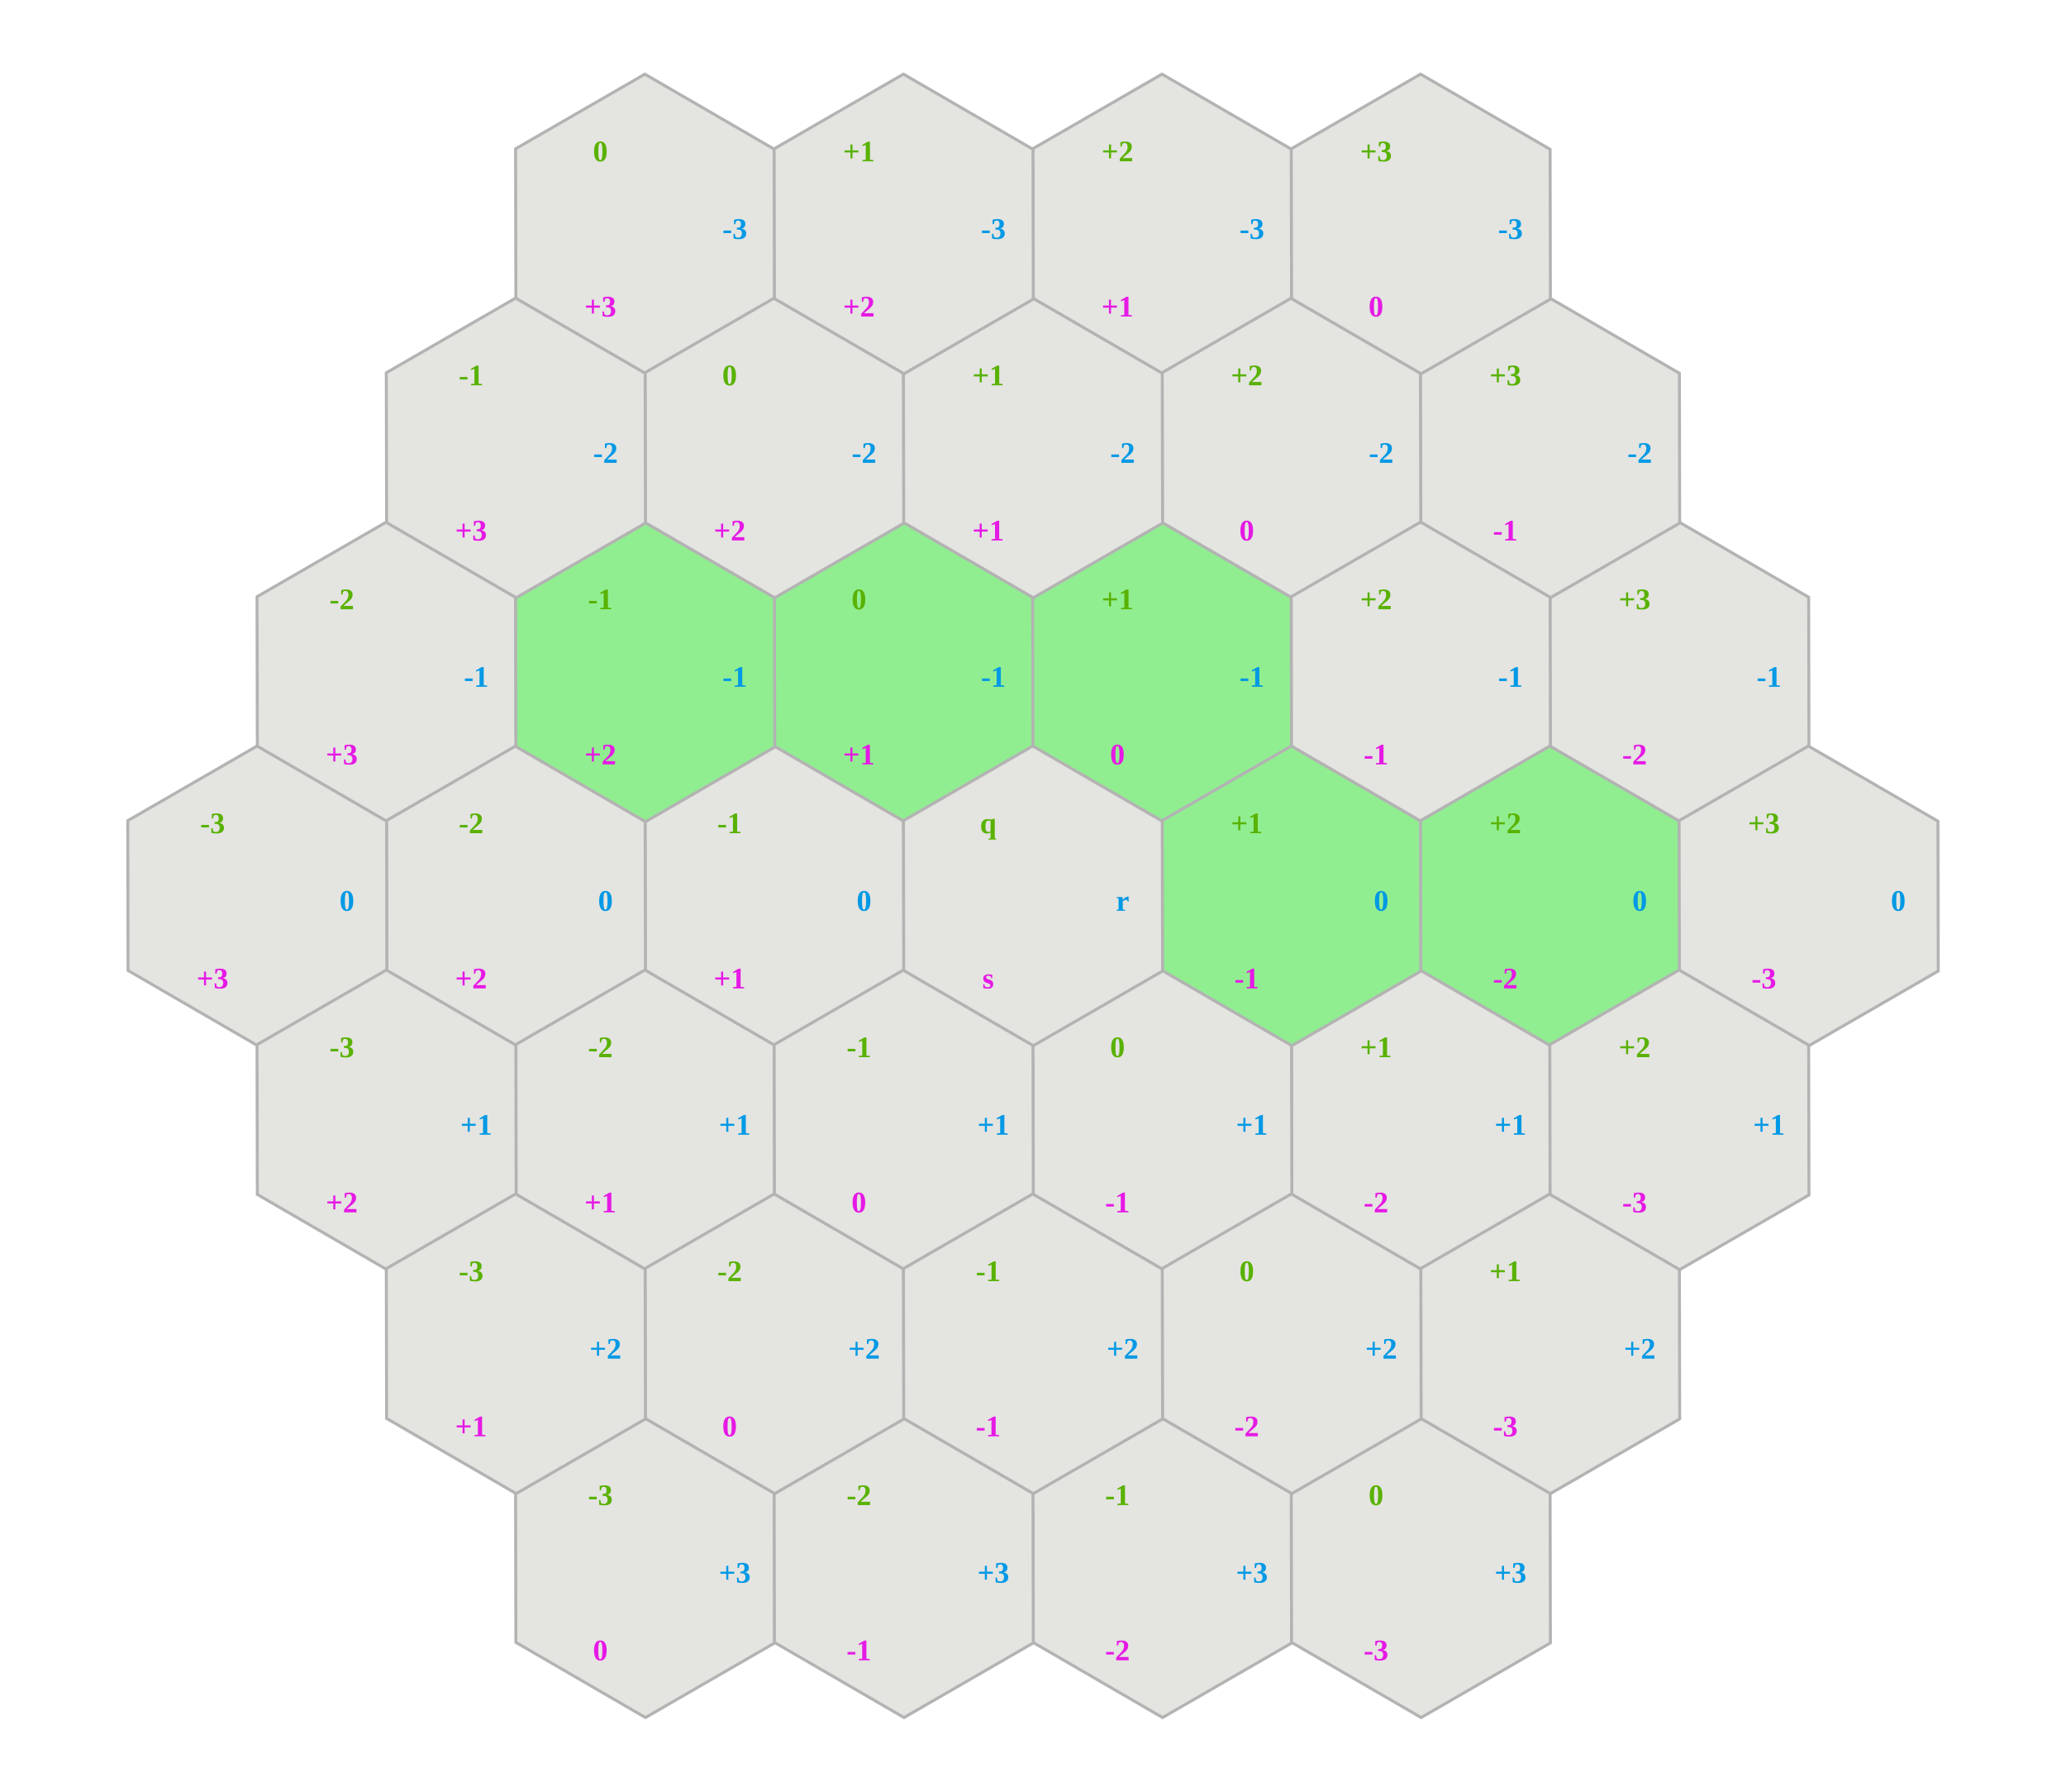
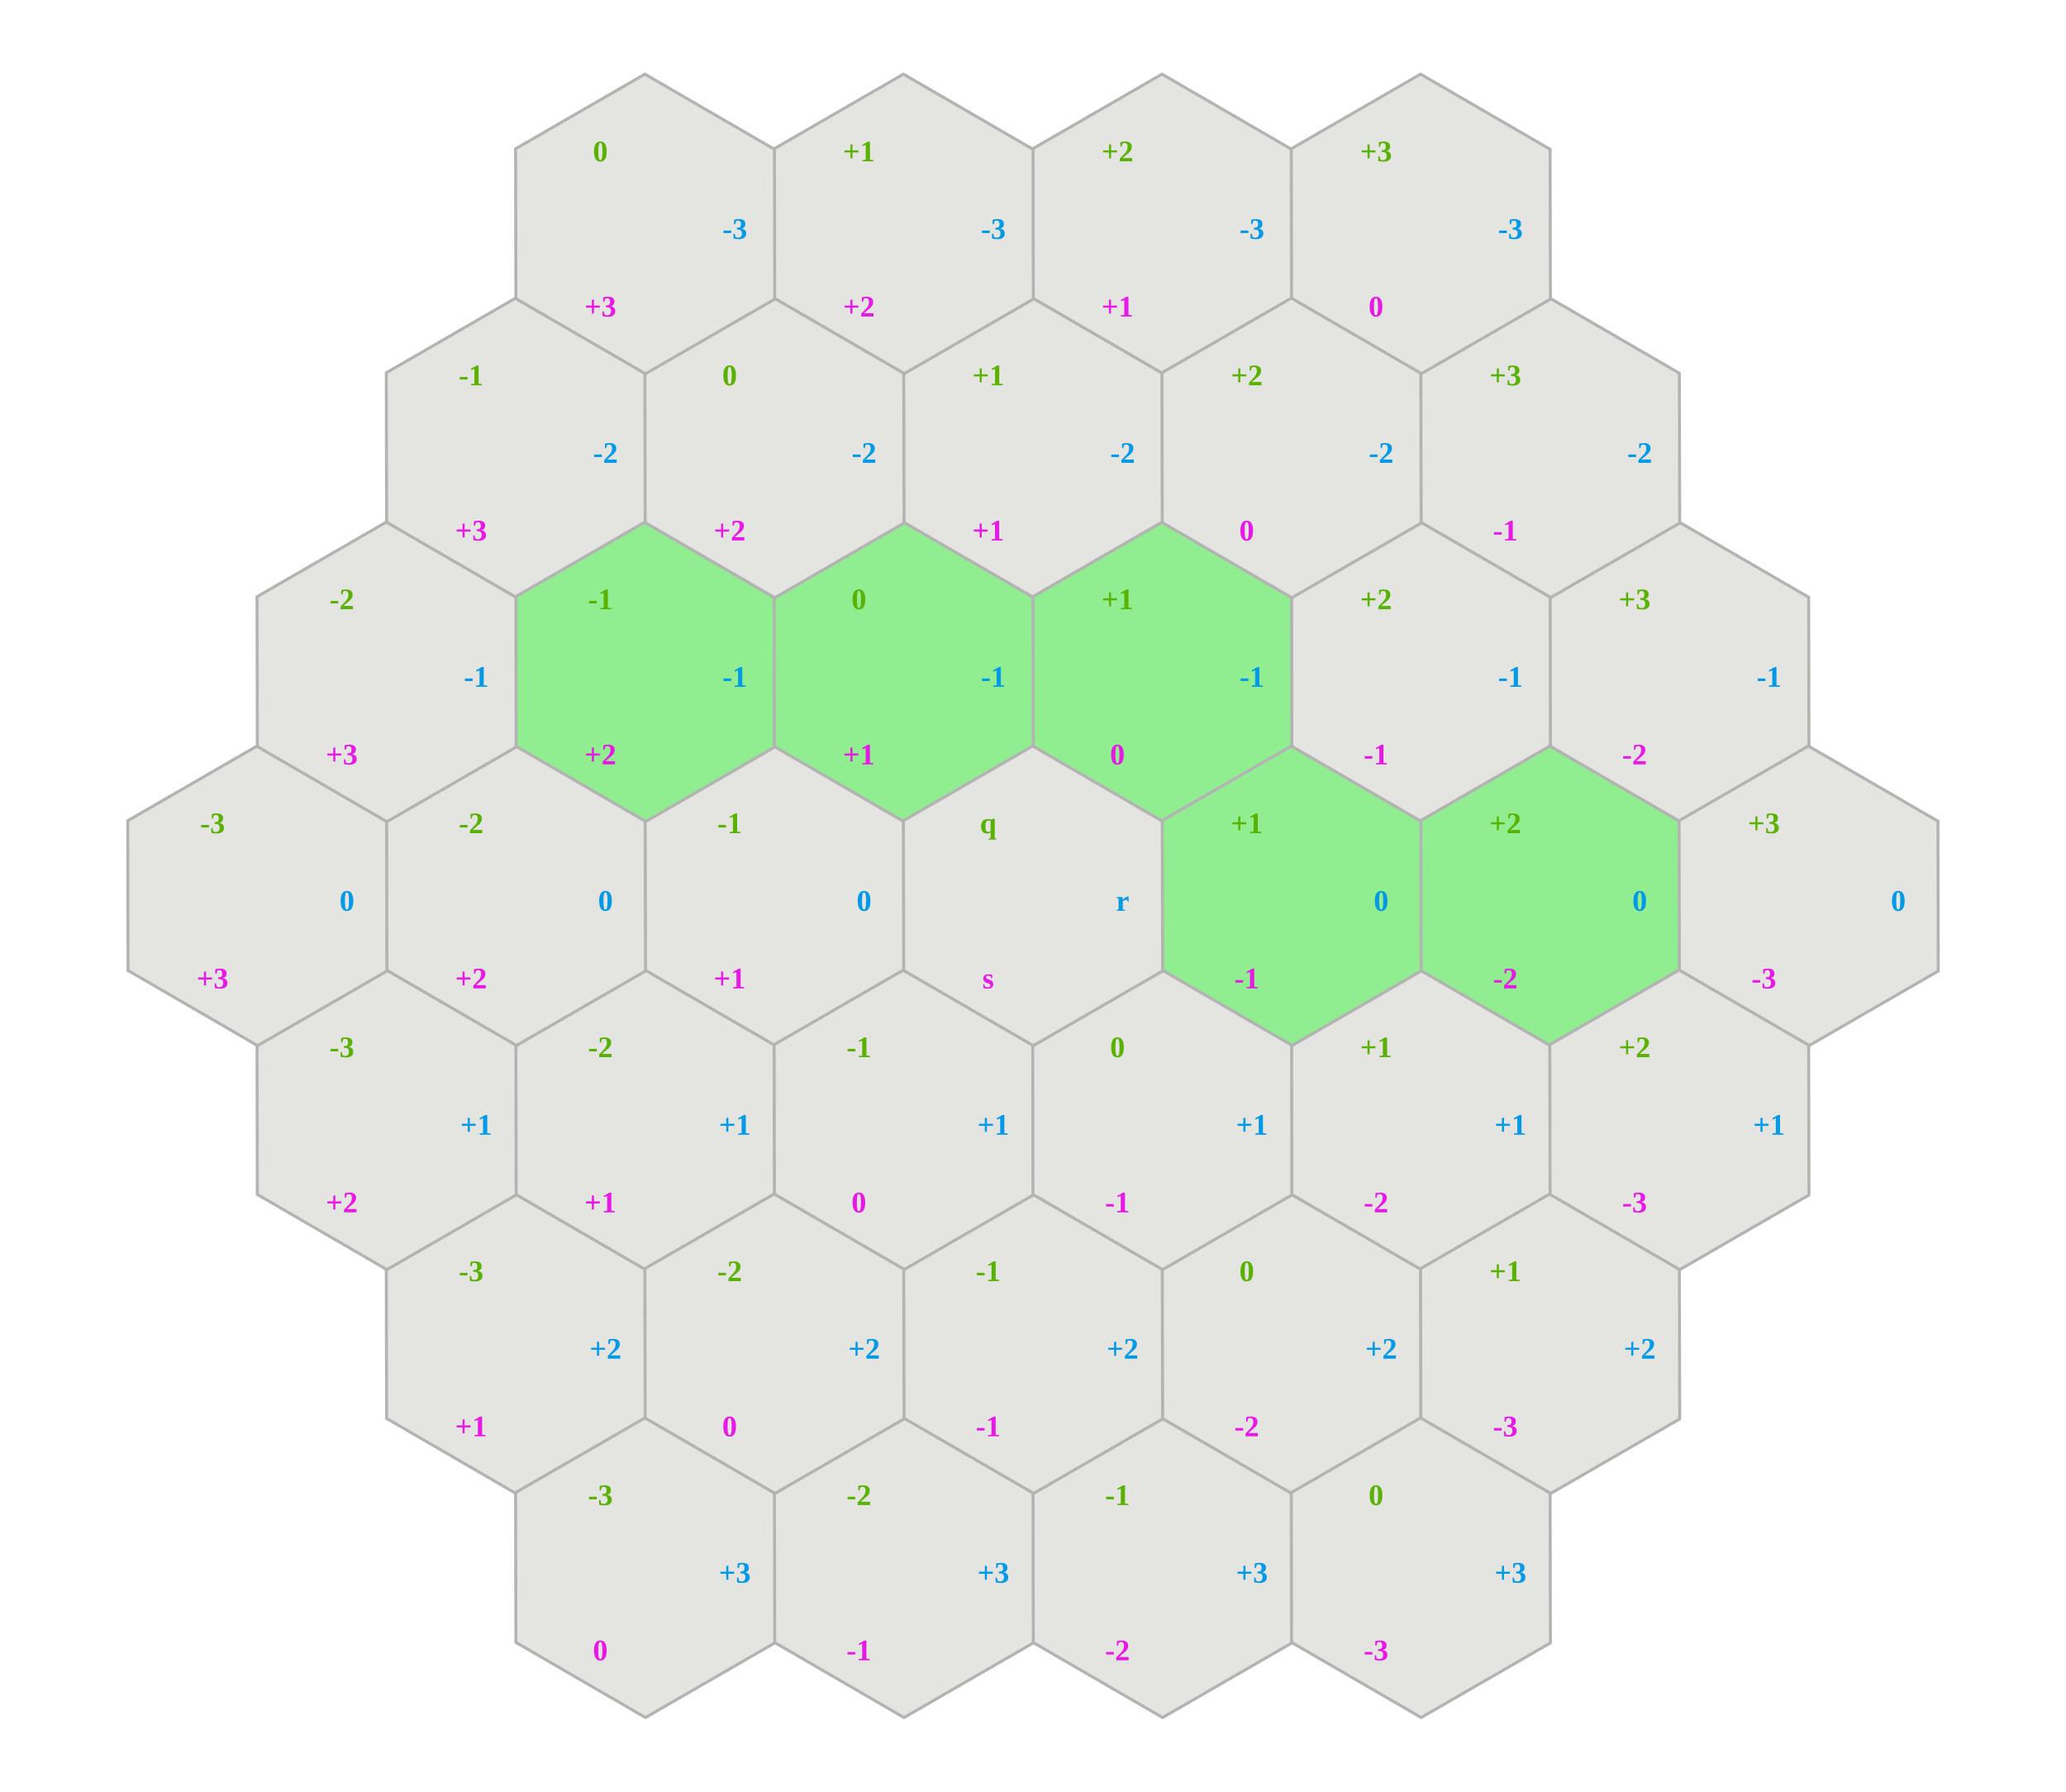
<svg xmlns="http://www.w3.org/2000/svg" version="1.1" viewBox="-692 -600 1384 1200" width="1384" height="1200" preserveAspectRatio="xMidYMin meet">
  <style>
    svg {
        stroke-width: 2px;
        stroke: #b3b3b3ff;
        fill: #e4e4e1ff;
        background-color: #ffffffff;
    }
    text {
        font-weight: bold;
        stroke: none;
        fill: black;
        text-anchor: middle;
        font-size: 20px;
    }
    .q {
        fill: #59b201ff;
    }
    .r {
        fill: #0099e5ff;
    }
    .s {
        fill: #e619e5ff;
    }
    .style-1 {
        fill: #90ee90ff;
    }
</style>
-   <g transform="translate(-259.8076,-450),rotate(-30)">
-     <polygon points="100,0 50,-87 -50,-87 -100,-0 -50,87 50,87">
-     </polygon>
-     <text transform="rotate(-90) translate(60, 0) rotate(90) rotate(30) translate(0,10)" class="q">0</text>
-     <text transform="rotate(-90) translate(-30, 52) rotate(90) rotate(30) translate(0,10)" class="r">-3</text>
-     <text transform="rotate(-90) translate(-30, -52) rotate(90) rotate(30) translate(0,10)" class="s">+3</text>
+   <g transform="translate(-346.4102,300),rotate(-30)">
+     <polygon points="100,0 50,-87 -50,-87 -100,-0 -50,87 50,87">
+     </polygon>
+     <text transform="rotate(-90) translate(60, 0) rotate(90) rotate(30) translate(0,10)" class="q">-3</text>
+     <text transform="rotate(-90) translate(-30, 52) rotate(90) rotate(30) translate(0,10)" class="r">+2</text>
+     <text transform="rotate(-90) translate(-30, -52) rotate(90) rotate(30) translate(0,10)" class="s">+1</text>
+   </g>
+   <g transform="translate(-173.2051,0),rotate(-30)">
+     <polygon points="100,0 50,-87 -50,-87 -100,-0 -50,87 50,87">
+     </polygon>
+     <text transform="rotate(-90) translate(60, 0) rotate(90) rotate(30) translate(0,10)" class="q">-1</text>
+     <text transform="rotate(-90) translate(-30, 52) rotate(90) rotate(30) translate(0,10)" class="r">0</text>
+     <text transform="rotate(-90) translate(-30, -52) rotate(90) rotate(30) translate(0,10)" class="s">+1</text>
+   </g>
+   <g transform="translate(433.0127,-150),rotate(-30)">
+     <polygon points="100,0 50,-87 -50,-87 -100,-0 -50,87 50,87">
+     </polygon>
+     <text transform="rotate(-90) translate(60, 0) rotate(90) rotate(30) translate(0,10)" class="q">+3</text>
+     <text transform="rotate(-90) translate(-30, 52) rotate(90) rotate(30) translate(0,10)" class="r">-1</text>
+     <text transform="rotate(-90) translate(-30, -52) rotate(90) rotate(30) translate(0,10)" class="s">-2</text>
+   </g>
+   <g transform="translate(-346.4102,-300),rotate(-30)">
+     <polygon points="100,0 50,-87 -50,-87 -100,-0 -50,87 50,87">
+     </polygon>
+     <text transform="rotate(-90) translate(60, 0) rotate(90) rotate(30) translate(0,10)" class="q">-1</text>
+     <text transform="rotate(-90) translate(-30, 52) rotate(90) rotate(30) translate(0,10)" class="r">-2</text>
+     <text transform="rotate(-90) translate(-30, -52) rotate(90) rotate(30) translate(0,10)" class="s">+3</text>
+   </g>
+   <g transform="translate(86.60254,450),rotate(-30)">
+     <polygon points="100,0 50,-87 -50,-87 -100,-0 -50,87 50,87">
+     </polygon>
+     <text transform="rotate(-90) translate(60, 0) rotate(90) rotate(30) translate(0,10)" class="q">-1</text>
+     <text transform="rotate(-90) translate(-30, 52) rotate(90) rotate(30) translate(0,10)" class="r">+3</text>
+     <text transform="rotate(-90) translate(-30, -52) rotate(90) rotate(30) translate(0,10)" class="s">-2</text>
+   </g>
+   <g transform="translate(346.4102,-300),rotate(-30)">
+     <polygon points="100,0 50,-87 -50,-87 -100,-0 -50,87 50,87">
+     </polygon>
+     <text transform="rotate(-90) translate(60, 0) rotate(90) rotate(30) translate(0,10)" class="q">+3</text>
+     <text transform="rotate(-90) translate(-30, 52) rotate(90) rotate(30) translate(0,10)" class="r">-2</text>
+     <text transform="rotate(-90) translate(-30, -52) rotate(90) rotate(30) translate(0,10)" class="s">-1</text>
+   </g>
+   <g transform="translate(173.2051,300),rotate(-30)">
+     <polygon points="100,0 50,-87 -50,-87 -100,-0 -50,87 50,87">
+     </polygon>
+     <text transform="rotate(-90) translate(60, 0) rotate(90) rotate(30) translate(0,10)" class="q">0</text>
+     <text transform="rotate(-90) translate(-30, 52) rotate(90) rotate(30) translate(0,10)" class="r">+2</text>
+     <text transform="rotate(-90) translate(-30, -52) rotate(90) rotate(30) translate(0,10)" class="s">-2</text>
+   </g>
+   <g transform="translate(259.8076,150),rotate(-30)">
+     <polygon points="100,0 50,-87 -50,-87 -100,-0 -50,87 50,87">
+     </polygon>
+     <text transform="rotate(-90) translate(60, 0) rotate(90) rotate(30) translate(0,10)" class="q">+1</text>
+     <text transform="rotate(-90) translate(-30, 52) rotate(90) rotate(30) translate(0,10)" class="r">+1</text>
+     <text transform="rotate(-90) translate(-30, -52) rotate(90) rotate(30) translate(0,10)" class="s">-2</text>
+   </g>
+   <g transform="translate(0,300),rotate(-30)">
+     <polygon points="100,0 50,-87 -50,-87 -100,-0 -50,87 50,87">
+     </polygon>
+     <text transform="rotate(-90) translate(60, 0) rotate(90) rotate(30) translate(0,10)" class="q">-1</text>
+     <text transform="rotate(-90) translate(-30, 52) rotate(90) rotate(30) translate(0,10)" class="r">+2</text>
+     <text transform="rotate(-90) translate(-30, -52) rotate(90) rotate(30) translate(0,10)" class="s">-1</text>
+   </g>
+   <g transform="translate(259.8076,-150),rotate(-30)">
+     <polygon points="100,0 50,-87 -50,-87 -100,-0 -50,87 50,87">
+     </polygon>
+     <text transform="rotate(-90) translate(60, 0) rotate(90) rotate(30) translate(0,10)" class="q">+2</text>
+     <text transform="rotate(-90) translate(-30, 52) rotate(90) rotate(30) translate(0,10)" class="r">-1</text>
+     <text transform="rotate(-90) translate(-30, -52) rotate(90) rotate(30) translate(0,10)" class="s">-1</text>
+   </g>
+   <g transform="translate(86.60254,-450),rotate(-30)">
+     <polygon points="100,0 50,-87 -50,-87 -100,-0 -50,87 50,87">
+     </polygon>
+     <text transform="rotate(-90) translate(60, 0) rotate(90) rotate(30) translate(0,10)" class="q">+2</text>
+     <text transform="rotate(-90) translate(-30, 52) rotate(90) rotate(30) translate(0,10)" class="r">-3</text>
+     <text transform="rotate(-90) translate(-30, -52) rotate(90) rotate(30) translate(0,10)" class="s">+1</text>
+   </g>
+   <g transform="translate(-259.8076,150),rotate(-30)">
+     <polygon points="100,0 50,-87 -50,-87 -100,-0 -50,87 50,87">
+     </polygon>
+     <text transform="rotate(-90) translate(60, 0) rotate(90) rotate(30) translate(0,10)" class="q">-2</text>
+     <text transform="rotate(-90) translate(-30, 52) rotate(90) rotate(30) translate(0,10)" class="r">+1</text>
+     <text transform="rotate(-90) translate(-30, -52) rotate(90) rotate(30) translate(0,10)" class="s">+1</text>
+   </g>
+   <g transform="translate(0,-300),rotate(-30)">
+     <polygon points="100,0 50,-87 -50,-87 -100,-0 -50,87 50,87">
+     </polygon>
+     <text transform="rotate(-90) translate(60, 0) rotate(90) rotate(30) translate(0,10)" class="q">+1</text>
+     <text transform="rotate(-90) translate(-30, 52) rotate(90) rotate(30) translate(0,10)" class="r">-2</text>
+     <text transform="rotate(-90) translate(-30, -52) rotate(90) rotate(30) translate(0,10)" class="s">+1</text>
+   </g>
+   <g transform="translate(-86.60254,450),rotate(-30)">
+     <polygon points="100,0 50,-87 -50,-87 -100,-0 -50,87 50,87">
+     </polygon>
+     <text transform="rotate(-90) translate(60, 0) rotate(90) rotate(30) translate(0,10)" class="q">-2</text>
+     <text transform="rotate(-90) translate(-30, 52) rotate(90) rotate(30) translate(0,10)" class="r">+3</text>
+     <text transform="rotate(-90) translate(-30, -52) rotate(90) rotate(30) translate(0,10)" class="s">-1</text>
+   </g>
+   <g class="style-1" transform="translate(-259.8076,-150),rotate(-30)">
+     <polygon points="100,0 50,-87 -50,-87 -100,-0 -50,87 50,87">
+     </polygon>
+     <text transform="rotate(-90) translate(60, 0) rotate(90) rotate(30) translate(0,10)" class="q">-1</text>
+     <text transform="rotate(-90) translate(-30, 52) rotate(90) rotate(30) translate(0,10)" class="r">-1</text>
+     <text transform="rotate(-90) translate(-30, -52) rotate(90) rotate(30) translate(0,10)" class="s">+2</text>
+   </g>
+   <g transform="translate(-86.60254,150),rotate(-30)">
+     <polygon points="100,0 50,-87 -50,-87 -100,-0 -50,87 50,87">
+     </polygon>
+     <text transform="rotate(-90) translate(60, 0) rotate(90) rotate(30) translate(0,10)" class="q">-1</text>
+     <text transform="rotate(-90) translate(-30, 52) rotate(90) rotate(30) translate(0,10)" class="r">+1</text>
+     <text transform="rotate(-90) translate(-30, -52) rotate(90) rotate(30) translate(0,10)" class="s">0</text>
+   </g>
+   <g transform="translate(-173.2051,300),rotate(-30)">
+     <polygon points="100,0 50,-87 -50,-87 -100,-0 -50,87 50,87">
+     </polygon>
+     <text transform="rotate(-90) translate(60, 0) rotate(90) rotate(30) translate(0,10)" class="q">-2</text>
+     <text transform="rotate(-90) translate(-30, 52) rotate(90) rotate(30) translate(0,10)" class="r">+2</text>
+     <text transform="rotate(-90) translate(-30, -52) rotate(90) rotate(30) translate(0,10)" class="s">0</text>
+   </g>
+   <g transform="translate(-86.60254,-450),rotate(-30)">
+     <polygon points="100,0 50,-87 -50,-87 -100,-0 -50,87 50,87">
+     </polygon>
+     <text transform="rotate(-90) translate(60, 0) rotate(90) rotate(30) translate(0,10)" class="q">+1</text>
+     <text transform="rotate(-90) translate(-30, 52) rotate(90) rotate(30) translate(0,10)" class="r">-3</text>
+     <text transform="rotate(-90) translate(-30, -52) rotate(90) rotate(30) translate(0,10)" class="s">+2</text>
+   </g>
+   <g class="style-1" transform="translate(346.4102,0),rotate(-30)">
+     <polygon points="100,0 50,-87 -50,-87 -100,-0 -50,87 50,87">
+     </polygon>
+     <text transform="rotate(-90) translate(60, 0) rotate(90) rotate(30) translate(0,10)" class="q">+2</text>
+     <text transform="rotate(-90) translate(-30, 52) rotate(90) rotate(30) translate(0,10)" class="r">0</text>
+     <text transform="rotate(-90) translate(-30, -52) rotate(90) rotate(30) translate(0,10)" class="s">-2</text>
+   </g>
+   <g class="style-1" transform="translate(86.60254,-150),rotate(-30)">
+     <polygon points="100,0 50,-87 -50,-87 -100,-0 -50,87 50,87">
+     </polygon>
+     <text transform="rotate(-90) translate(60, 0) rotate(90) rotate(30) translate(0,10)" class="q">+1</text>
+     <text transform="rotate(-90) translate(-30, 52) rotate(90) rotate(30) translate(0,10)" class="r">-1</text>
+     <text transform="rotate(-90) translate(-30, -52) rotate(90) rotate(30) translate(0,10)" class="s">0</text>
  </g>
  <g class="style-1" transform="translate(-86.60254,-150),rotate(-30)">
    <polygon points="100,0 50,-87 -50,-87 -100,-0 -50,87 50,87">
    </polygon>
    <text transform="rotate(-90) translate(60, 0) rotate(90) rotate(30) translate(0,10)" class="q">0</text>
    <text transform="rotate(-90) translate(-30, 52) rotate(90) rotate(30) translate(0,10)" class="r">-1</text>
    <text transform="rotate(-90) translate(-30, -52) rotate(90) rotate(30) translate(0,10)" class="s">+1</text>
  </g>
-   <g transform="translate(433.0127,-150),rotate(-30)">
-     <polygon points="100,0 50,-87 -50,-87 -100,-0 -50,87 50,87">
-     </polygon>
-     <text transform="rotate(-90) translate(60, 0) rotate(90) rotate(30) translate(0,10)" class="q">+3</text>
-     <text transform="rotate(-90) translate(-30, 52) rotate(90) rotate(30) translate(0,10)" class="r">-1</text>
-     <text transform="rotate(-90) translate(-30, -52) rotate(90) rotate(30) translate(0,10)" class="s">-2</text>
-   </g>
-   <g class="style-1" transform="translate(86.60254,-150),rotate(-30)">
-     <polygon points="100,0 50,-87 -50,-87 -100,-0 -50,87 50,87">
-     </polygon>
-     <text transform="rotate(-90) translate(60, 0) rotate(90) rotate(30) translate(0,10)" class="q">+1</text>
-     <text transform="rotate(-90) translate(-30, 52) rotate(90) rotate(30) translate(0,10)" class="r">-1</text>
-     <text transform="rotate(-90) translate(-30, -52) rotate(90) rotate(30) translate(0,10)" class="s">0</text>
-   </g>
-   <g transform="translate(259.8076,150),rotate(-30)">
-     <polygon points="100,0 50,-87 -50,-87 -100,-0 -50,87 50,87">
-     </polygon>
-     <text transform="rotate(-90) translate(60, 0) rotate(90) rotate(30) translate(0,10)" class="q">+1</text>
-     <text transform="rotate(-90) translate(-30, 52) rotate(90) rotate(30) translate(0,10)" class="r">+1</text>
-     <text transform="rotate(-90) translate(-30, -52) rotate(90) rotate(30) translate(0,10)" class="s">-2</text>
-   </g>
-   <g transform="translate(86.60254,450),rotate(-30)">
-     <polygon points="100,0 50,-87 -50,-87 -100,-0 -50,87 50,87">
-     </polygon>
-     <text transform="rotate(-90) translate(60, 0) rotate(90) rotate(30) translate(0,10)" class="q">-1</text>
-     <text transform="rotate(-90) translate(-30, 52) rotate(90) rotate(30) translate(0,10)" class="r">+3</text>
-     <text transform="rotate(-90) translate(-30, -52) rotate(90) rotate(30) translate(0,10)" class="s">-2</text>
-   </g>
-   <g transform="translate(86.60254,-450),rotate(-30)">
-     <polygon points="100,0 50,-87 -50,-87 -100,-0 -50,87 50,87">
-     </polygon>
-     <text transform="rotate(-90) translate(60, 0) rotate(90) rotate(30) translate(0,10)" class="q">+2</text>
-     <text transform="rotate(-90) translate(-30, 52) rotate(90) rotate(30) translate(0,10)" class="r">-3</text>
-     <text transform="rotate(-90) translate(-30, -52) rotate(90) rotate(30) translate(0,10)" class="s">+1</text>
-   </g>
-   <g transform="translate(-433.0127,-150),rotate(-30)">
-     <polygon points="100,0 50,-87 -50,-87 -100,-0 -50,87 50,87">
-     </polygon>
-     <text transform="rotate(-90) translate(60, 0) rotate(90) rotate(30) translate(0,10)" class="q">-2</text>
-     <text transform="rotate(-90) translate(-30, 52) rotate(90) rotate(30) translate(0,10)" class="r">-1</text>
-     <text transform="rotate(-90) translate(-30, -52) rotate(90) rotate(30) translate(0,10)" class="s">+3</text>
-   </g>
-   <g transform="translate(-173.2051,0),rotate(-30)">
-     <polygon points="100,0 50,-87 -50,-87 -100,-0 -50,87 50,87">
-     </polygon>
-     <text transform="rotate(-90) translate(60, 0) rotate(90) rotate(30) translate(0,10)" class="q">-1</text>
-     <text transform="rotate(-90) translate(-30, 52) rotate(90) rotate(30) translate(0,10)" class="r">0</text>
-     <text transform="rotate(-90) translate(-30, -52) rotate(90) rotate(30) translate(0,10)" class="s">+1</text>
-   </g>
-   <g transform="translate(259.8076,450),rotate(-30)">
-     <polygon points="100,0 50,-87 -50,-87 -100,-0 -50,87 50,87">
-     </polygon>
-     <text transform="rotate(-90) translate(60, 0) rotate(90) rotate(30) translate(0,10)" class="q">0</text>
-     <text transform="rotate(-90) translate(-30, 52) rotate(90) rotate(30) translate(0,10)" class="r">+3</text>
-     <text transform="rotate(-90) translate(-30, -52) rotate(90) rotate(30) translate(0,10)" class="s">-3</text>
+   <g transform="translate(259.8076,-450),rotate(-30)">
+     <polygon points="100,0 50,-87 -50,-87 -100,-0 -50,87 50,87">
+     </polygon>
+     <text transform="rotate(-90) translate(60, 0) rotate(90) rotate(30) translate(0,10)" class="q">+3</text>
+     <text transform="rotate(-90) translate(-30, 52) rotate(90) rotate(30) translate(0,10)" class="r">-3</text>
+     <text transform="rotate(-90) translate(-30, -52) rotate(90) rotate(30) translate(0,10)" class="s">0</text>
+   </g>
+   <g class="style-1" transform="translate(173.2051,0),rotate(-30)">
+     <polygon points="100,0 50,-87 -50,-87 -100,-0 -50,87 50,87">
+     </polygon>
+     <text transform="rotate(-90) translate(60, 0) rotate(90) rotate(30) translate(0,10)" class="q">+1</text>
+     <text transform="rotate(-90) translate(-30, 52) rotate(90) rotate(30) translate(0,10)" class="r">0</text>
+     <text transform="rotate(-90) translate(-30, -52) rotate(90) rotate(30) translate(0,10)" class="s">-1</text>
+   </g>
+   <g transform="translate(519.6152,0),rotate(-30)">
+     <polygon points="100,0 50,-87 -50,-87 -100,-0 -50,87 50,87">
+     </polygon>
+     <text transform="rotate(-90) translate(60, 0) rotate(90) rotate(30) translate(0,10)" class="q">+3</text>
+     <text transform="rotate(-90) translate(-30, 52) rotate(90) rotate(30) translate(0,10)" class="r">0</text>
+     <text transform="rotate(-90) translate(-30, -52) rotate(90) rotate(30) translate(0,10)" class="s">-3</text>
+   </g>
+   <g transform="translate(-259.8076,450),rotate(-30)">
+     <polygon points="100,0 50,-87 -50,-87 -100,-0 -50,87 50,87">
+     </polygon>
+     <text transform="rotate(-90) translate(60, 0) rotate(90) rotate(30) translate(0,10)" class="q">-3</text>
+     <text transform="rotate(-90) translate(-30, 52) rotate(90) rotate(30) translate(0,10)" class="r">+3</text>
+     <text transform="rotate(-90) translate(-30, -52) rotate(90) rotate(30) translate(0,10)" class="s">0</text>
+   </g>
+   <g transform="translate(-173.2051,-300),rotate(-30)">
+     <polygon points="100,0 50,-87 -50,-87 -100,-0 -50,87 50,87">
+     </polygon>
+     <text transform="rotate(-90) translate(60, 0) rotate(90) rotate(30) translate(0,10)" class="q">0</text>
+     <text transform="rotate(-90) translate(-30, 52) rotate(90) rotate(30) translate(0,10)" class="r">-2</text>
+     <text transform="rotate(-90) translate(-30, -52) rotate(90) rotate(30) translate(0,10)" class="s">+2</text>
+   </g>
+   <g transform="translate(173.2051,-300),rotate(-30)">
+     <polygon points="100,0 50,-87 -50,-87 -100,-0 -50,87 50,87">
+     </polygon>
+     <text transform="rotate(-90) translate(60, 0) rotate(90) rotate(30) translate(0,10)" class="q">+2</text>
+     <text transform="rotate(-90) translate(-30, 52) rotate(90) rotate(30) translate(0,10)" class="r">-2</text>
+     <text transform="rotate(-90) translate(-30, -52) rotate(90) rotate(30) translate(0,10)" class="s">0</text>
  </g>
  <g transform="translate(-346.4102,0),rotate(-30)">
    <polygon points="100,0 50,-87 -50,-87 -100,-0 -50,87 50,87">
    </polygon>
    <text transform="rotate(-90) translate(60, 0) rotate(90) rotate(30) translate(0,10)" class="q">-2</text>
    <text transform="rotate(-90) translate(-30, 52) rotate(90) rotate(30) translate(0,10)" class="r">0</text>
    <text transform="rotate(-90) translate(-30, -52) rotate(90) rotate(30) translate(0,10)" class="s">+2</text>
  </g>
-   <g transform="translate(-259.8076,450),rotate(-30)">
-     <polygon points="100,0 50,-87 -50,-87 -100,-0 -50,87 50,87">
-     </polygon>
-     <text transform="rotate(-90) translate(60, 0) rotate(90) rotate(30) translate(0,10)" class="q">-3</text>
-     <text transform="rotate(-90) translate(-30, 52) rotate(90) rotate(30) translate(0,10)" class="r">+3</text>
-     <text transform="rotate(-90) translate(-30, -52) rotate(90) rotate(30) translate(0,10)" class="s">0</text>
-   </g>
-   <g transform="translate(-86.60254,450),rotate(-30)">
-     <polygon points="100,0 50,-87 -50,-87 -100,-0 -50,87 50,87">
-     </polygon>
-     <text transform="rotate(-90) translate(60, 0) rotate(90) rotate(30) translate(0,10)" class="q">-2</text>
-     <text transform="rotate(-90) translate(-30, 52) rotate(90) rotate(30) translate(0,10)" class="r">+3</text>
-     <text transform="rotate(-90) translate(-30, -52) rotate(90) rotate(30) translate(0,10)" class="s">-1</text>
-   </g>
-   <g class="style-1" transform="translate(-259.8076,-150),rotate(-30)">
-     <polygon points="100,0 50,-87 -50,-87 -100,-0 -50,87 50,87">
-     </polygon>
-     <text transform="rotate(-90) translate(60, 0) rotate(90) rotate(30) translate(0,10)" class="q">-1</text>
-     <text transform="rotate(-90) translate(-30, 52) rotate(90) rotate(30) translate(0,10)" class="r">-1</text>
-     <text transform="rotate(-90) translate(-30, -52) rotate(90) rotate(30) translate(0,10)" class="s">+2</text>
-   </g>
-   <g transform="translate(-259.8076,150),rotate(-30)">
-     <polygon points="100,0 50,-87 -50,-87 -100,-0 -50,87 50,87">
-     </polygon>
-     <text transform="rotate(-90) translate(60, 0) rotate(90) rotate(30) translate(0,10)" class="q">-2</text>
-     <text transform="rotate(-90) translate(-30, 52) rotate(90) rotate(30) translate(0,10)" class="r">+1</text>
-     <text transform="rotate(-90) translate(-30, -52) rotate(90) rotate(30) translate(0,10)" class="s">+1</text>
-   </g>
-   <g transform="translate(173.2051,-300),rotate(-30)">
-     <polygon points="100,0 50,-87 -50,-87 -100,-0 -50,87 50,87">
-     </polygon>
-     <text transform="rotate(-90) translate(60, 0) rotate(90) rotate(30) translate(0,10)" class="q">+2</text>
-     <text transform="rotate(-90) translate(-30, 52) rotate(90) rotate(30) translate(0,10)" class="r">-2</text>
-     <text transform="rotate(-90) translate(-30, -52) rotate(90) rotate(30) translate(0,10)" class="s">0</text>
-   </g>
-   <g transform="translate(346.4102,-300),rotate(-30)">
-     <polygon points="100,0 50,-87 -50,-87 -100,-0 -50,87 50,87">
-     </polygon>
-     <text transform="rotate(-90) translate(60, 0) rotate(90) rotate(30) translate(0,10)" class="q">+3</text>
-     <text transform="rotate(-90) translate(-30, 52) rotate(90) rotate(30) translate(0,10)" class="r">-2</text>
-     <text transform="rotate(-90) translate(-30, -52) rotate(90) rotate(30) translate(0,10)" class="s">-1</text>
-   </g>
-   <g transform="translate(-173.2051,-300),rotate(-30)">
-     <polygon points="100,0 50,-87 -50,-87 -100,-0 -50,87 50,87">
-     </polygon>
-     <text transform="rotate(-90) translate(60, 0) rotate(90) rotate(30) translate(0,10)" class="q">0</text>
-     <text transform="rotate(-90) translate(-30, 52) rotate(90) rotate(30) translate(0,10)" class="r">-2</text>
-     <text transform="rotate(-90) translate(-30, -52) rotate(90) rotate(30) translate(0,10)" class="s">+2</text>
-   </g>
-   <g transform="translate(259.8076,-150),rotate(-30)">
-     <polygon points="100,0 50,-87 -50,-87 -100,-0 -50,87 50,87">
-     </polygon>
-     <text transform="rotate(-90) translate(60, 0) rotate(90) rotate(30) translate(0,10)" class="q">+2</text>
-     <text transform="rotate(-90) translate(-30, 52) rotate(90) rotate(30) translate(0,10)" class="r">-1</text>
-     <text transform="rotate(-90) translate(-30, -52) rotate(90) rotate(30) translate(0,10)" class="s">-1</text>
-   </g>
  <g transform="translate(86.60254,150),rotate(-30)">
    <polygon points="100,0 50,-87 -50,-87 -100,-0 -50,87 50,87">
    </polygon>
    <text transform="rotate(-90) translate(60, 0) rotate(90) rotate(30) translate(0,10)" class="q">0</text>
    <text transform="rotate(-90) translate(-30, 52) rotate(90) rotate(30) translate(0,10)" class="r">+1</text>
    <text transform="rotate(-90) translate(-30, -52) rotate(90) rotate(30) translate(0,10)" class="s">-1</text>
  </g>
-   <g class="style-1" transform="translate(173.2051,0),rotate(-30)">
-     <polygon points="100,0 50,-87 -50,-87 -100,-0 -50,87 50,87">
-     </polygon>
-     <text transform="rotate(-90) translate(60, 0) rotate(90) rotate(30) translate(0,10)" class="q">+1</text>
-     <text transform="rotate(-90) translate(-30, 52) rotate(90) rotate(30) translate(0,10)" class="r">0</text>
-     <text transform="rotate(-90) translate(-30, -52) rotate(90) rotate(30) translate(0,10)" class="s">-1</text>
-   </g>
-   <g class="style-1" transform="translate(346.4102,0),rotate(-30)">
-     <polygon points="100,0 50,-87 -50,-87 -100,-0 -50,87 50,87">
-     </polygon>
-     <text transform="rotate(-90) translate(60, 0) rotate(90) rotate(30) translate(0,10)" class="q">+2</text>
-     <text transform="rotate(-90) translate(-30, 52) rotate(90) rotate(30) translate(0,10)" class="r">0</text>
-     <text transform="rotate(-90) translate(-30, -52) rotate(90) rotate(30) translate(0,10)" class="s">-2</text>
-   </g>
  <g transform="translate(346.4102,300),rotate(-30)">
    <polygon points="100,0 50,-87 -50,-87 -100,-0 -50,87 50,87">
    </polygon>
    <text transform="rotate(-90) translate(60, 0) rotate(90) rotate(30) translate(0,10)" class="q">+1</text>
    <text transform="rotate(-90) translate(-30, 52) rotate(90) rotate(30) translate(0,10)" class="r">+2</text>
    <text transform="rotate(-90) translate(-30, -52) rotate(90) rotate(30) translate(0,10)" class="s">-3</text>
-   </g>
-   <g transform="translate(0,-300),rotate(-30)">
-     <polygon points="100,0 50,-87 -50,-87 -100,-0 -50,87 50,87">
-     </polygon>
-     <text transform="rotate(-90) translate(60, 0) rotate(90) rotate(30) translate(0,10)" class="q">+1</text>
-     <text transform="rotate(-90) translate(-30, 52) rotate(90) rotate(30) translate(0,10)" class="r">-2</text>
-     <text transform="rotate(-90) translate(-30, -52) rotate(90) rotate(30) translate(0,10)" class="s">+1</text>
-   </g>
-   <g transform="translate(-86.60254,150),rotate(-30)">
-     <polygon points="100,0 50,-87 -50,-87 -100,-0 -50,87 50,87">
-     </polygon>
-     <text transform="rotate(-90) translate(60, 0) rotate(90) rotate(30) translate(0,10)" class="q">-1</text>
-     <text transform="rotate(-90) translate(-30, 52) rotate(90) rotate(30) translate(0,10)" class="r">+1</text>
-     <text transform="rotate(-90) translate(-30, -52) rotate(90) rotate(30) translate(0,10)" class="s">0</text>
-   </g>
-   <g transform="translate(-173.2051,300),rotate(-30)">
-     <polygon points="100,0 50,-87 -50,-87 -100,-0 -50,87 50,87">
-     </polygon>
-     <text transform="rotate(-90) translate(60, 0) rotate(90) rotate(30) translate(0,10)" class="q">-2</text>
-     <text transform="rotate(-90) translate(-30, 52) rotate(90) rotate(30) translate(0,10)" class="r">+2</text>
-     <text transform="rotate(-90) translate(-30, -52) rotate(90) rotate(30) translate(0,10)" class="s">0</text>
-   </g>
-   <g transform="translate(-519.6152,0),rotate(-30)">
-     <polygon points="100,0 50,-87 -50,-87 -100,-0 -50,87 50,87">
-     </polygon>
-     <text transform="rotate(-90) translate(60, 0) rotate(90) rotate(30) translate(0,10)" class="q">-3</text>
-     <text transform="rotate(-90) translate(-30, 52) rotate(90) rotate(30) translate(0,10)" class="r">0</text>
-     <text transform="rotate(-90) translate(-30, -52) rotate(90) rotate(30) translate(0,10)" class="s">+3</text>
  </g>
  <g transform="translate(0,0),rotate(-30)">
    <polygon points="100,0 50,-87 -50,-87 -100,-0 -50,87 50,87">
    </polygon>
    <text transform="rotate(-90) translate(60, 0) rotate(90) rotate(30) translate(0,10)" class="q">q</text>
    <text transform="rotate(-90) translate(-30, 52) rotate(90) rotate(30) translate(0,10)" class="r">r</text>
    <text transform="rotate(-90) translate(-30, -52) rotate(90) rotate(30) translate(0,10)" class="s">s</text>
  </g>
-   <g transform="translate(519.6152,0),rotate(-30)">
-     <polygon points="100,0 50,-87 -50,-87 -100,-0 -50,87 50,87">
-     </polygon>
-     <text transform="rotate(-90) translate(60, 0) rotate(90) rotate(30) translate(0,10)" class="q">+3</text>
-     <text transform="rotate(-90) translate(-30, 52) rotate(90) rotate(30) translate(0,10)" class="r">0</text>
-     <text transform="rotate(-90) translate(-30, -52) rotate(90) rotate(30) translate(0,10)" class="s">-3</text>
-   </g>
-   <g transform="translate(-346.4102,-300),rotate(-30)">
-     <polygon points="100,0 50,-87 -50,-87 -100,-0 -50,87 50,87">
-     </polygon>
-     <text transform="rotate(-90) translate(60, 0) rotate(90) rotate(30) translate(0,10)" class="q">-1</text>
-     <text transform="rotate(-90) translate(-30, 52) rotate(90) rotate(30) translate(0,10)" class="r">-2</text>
-     <text transform="rotate(-90) translate(-30, -52) rotate(90) rotate(30) translate(0,10)" class="s">+3</text>
-   </g>
-   <g transform="translate(259.8076,-450),rotate(-30)">
-     <polygon points="100,0 50,-87 -50,-87 -100,-0 -50,87 50,87">
-     </polygon>
-     <text transform="rotate(-90) translate(60, 0) rotate(90) rotate(30) translate(0,10)" class="q">+3</text>
-     <text transform="rotate(-90) translate(-30, 52) rotate(90) rotate(30) translate(0,10)" class="r">-3</text>
-     <text transform="rotate(-90) translate(-30, -52) rotate(90) rotate(30) translate(0,10)" class="s">0</text>
-   </g>
-   <g transform="translate(-86.60254,-450),rotate(-30)">
-     <polygon points="100,0 50,-87 -50,-87 -100,-0 -50,87 50,87">
-     </polygon>
-     <text transform="rotate(-90) translate(60, 0) rotate(90) rotate(30) translate(0,10)" class="q">+1</text>
-     <text transform="rotate(-90) translate(-30, 52) rotate(90) rotate(30) translate(0,10)" class="r">-3</text>
-     <text transform="rotate(-90) translate(-30, -52) rotate(90) rotate(30) translate(0,10)" class="s">+2</text>
-   </g>
  <g transform="translate(433.0127,150),rotate(-30)">
    <polygon points="100,0 50,-87 -50,-87 -100,-0 -50,87 50,87">
    </polygon>
    <text transform="rotate(-90) translate(60, 0) rotate(90) rotate(30) translate(0,10)" class="q">+2</text>
    <text transform="rotate(-90) translate(-30, 52) rotate(90) rotate(30) translate(0,10)" class="r">+1</text>
    <text transform="rotate(-90) translate(-30, -52) rotate(90) rotate(30) translate(0,10)" class="s">-3</text>
  </g>
-   <g transform="translate(173.2051,300),rotate(-30)">
-     <polygon points="100,0 50,-87 -50,-87 -100,-0 -50,87 50,87">
-     </polygon>
-     <text transform="rotate(-90) translate(60, 0) rotate(90) rotate(30) translate(0,10)" class="q">0</text>
-     <text transform="rotate(-90) translate(-30, 52) rotate(90) rotate(30) translate(0,10)" class="r">+2</text>
-     <text transform="rotate(-90) translate(-30, -52) rotate(90) rotate(30) translate(0,10)" class="s">-2</text>
-   </g>
  <g transform="translate(-433.0127,150),rotate(-30)">
    <polygon points="100,0 50,-87 -50,-87 -100,-0 -50,87 50,87">
    </polygon>
    <text transform="rotate(-90) translate(60, 0) rotate(90) rotate(30) translate(0,10)" class="q">-3</text>
    <text transform="rotate(-90) translate(-30, 52) rotate(90) rotate(30) translate(0,10)" class="r">+1</text>
    <text transform="rotate(-90) translate(-30, -52) rotate(90) rotate(30) translate(0,10)" class="s">+2</text>
  </g>
-   <g transform="translate(0,300),rotate(-30)">
-     <polygon points="100,0 50,-87 -50,-87 -100,-0 -50,87 50,87">
-     </polygon>
-     <text transform="rotate(-90) translate(60, 0) rotate(90) rotate(30) translate(0,10)" class="q">-1</text>
-     <text transform="rotate(-90) translate(-30, 52) rotate(90) rotate(30) translate(0,10)" class="r">+2</text>
-     <text transform="rotate(-90) translate(-30, -52) rotate(90) rotate(30) translate(0,10)" class="s">-1</text>
-   </g>
-   <g transform="translate(-346.4102,300),rotate(-30)">
-     <polygon points="100,0 50,-87 -50,-87 -100,-0 -50,87 50,87">
-     </polygon>
-     <text transform="rotate(-90) translate(60, 0) rotate(90) rotate(30) translate(0,10)" class="q">-3</text>
-     <text transform="rotate(-90) translate(-30, 52) rotate(90) rotate(30) translate(0,10)" class="r">+2</text>
-     <text transform="rotate(-90) translate(-30, -52) rotate(90) rotate(30) translate(0,10)" class="s">+1</text>
+   <g transform="translate(-259.8076,-450),rotate(-30)">
+     <polygon points="100,0 50,-87 -50,-87 -100,-0 -50,87 50,87">
+     </polygon>
+     <text transform="rotate(-90) translate(60, 0) rotate(90) rotate(30) translate(0,10)" class="q">0</text>
+     <text transform="rotate(-90) translate(-30, 52) rotate(90) rotate(30) translate(0,10)" class="r">-3</text>
+     <text transform="rotate(-90) translate(-30, -52) rotate(90) rotate(30) translate(0,10)" class="s">+3</text>
+   </g>
+   <g transform="translate(259.8076,450),rotate(-30)">
+     <polygon points="100,0 50,-87 -50,-87 -100,-0 -50,87 50,87">
+     </polygon>
+     <text transform="rotate(-90) translate(60, 0) rotate(90) rotate(30) translate(0,10)" class="q">0</text>
+     <text transform="rotate(-90) translate(-30, 52) rotate(90) rotate(30) translate(0,10)" class="r">+3</text>
+     <text transform="rotate(-90) translate(-30, -52) rotate(90) rotate(30) translate(0,10)" class="s">-3</text>
+   </g>
+   <g transform="translate(-519.6152,0),rotate(-30)">
+     <polygon points="100,0 50,-87 -50,-87 -100,-0 -50,87 50,87">
+     </polygon>
+     <text transform="rotate(-90) translate(60, 0) rotate(90) rotate(30) translate(0,10)" class="q">-3</text>
+     <text transform="rotate(-90) translate(-30, 52) rotate(90) rotate(30) translate(0,10)" class="r">0</text>
+     <text transform="rotate(-90) translate(-30, -52) rotate(90) rotate(30) translate(0,10)" class="s">+3</text>
+   </g>
+   <g transform="translate(-433.0127,-150),rotate(-30)">
+     <polygon points="100,0 50,-87 -50,-87 -100,-0 -50,87 50,87">
+     </polygon>
+     <text transform="rotate(-90) translate(60, 0) rotate(90) rotate(30) translate(0,10)" class="q">-2</text>
+     <text transform="rotate(-90) translate(-30, 52) rotate(90) rotate(30) translate(0,10)" class="r">-1</text>
+     <text transform="rotate(-90) translate(-30, -52) rotate(90) rotate(30) translate(0,10)" class="s">+3</text>
  </g>
</svg>
